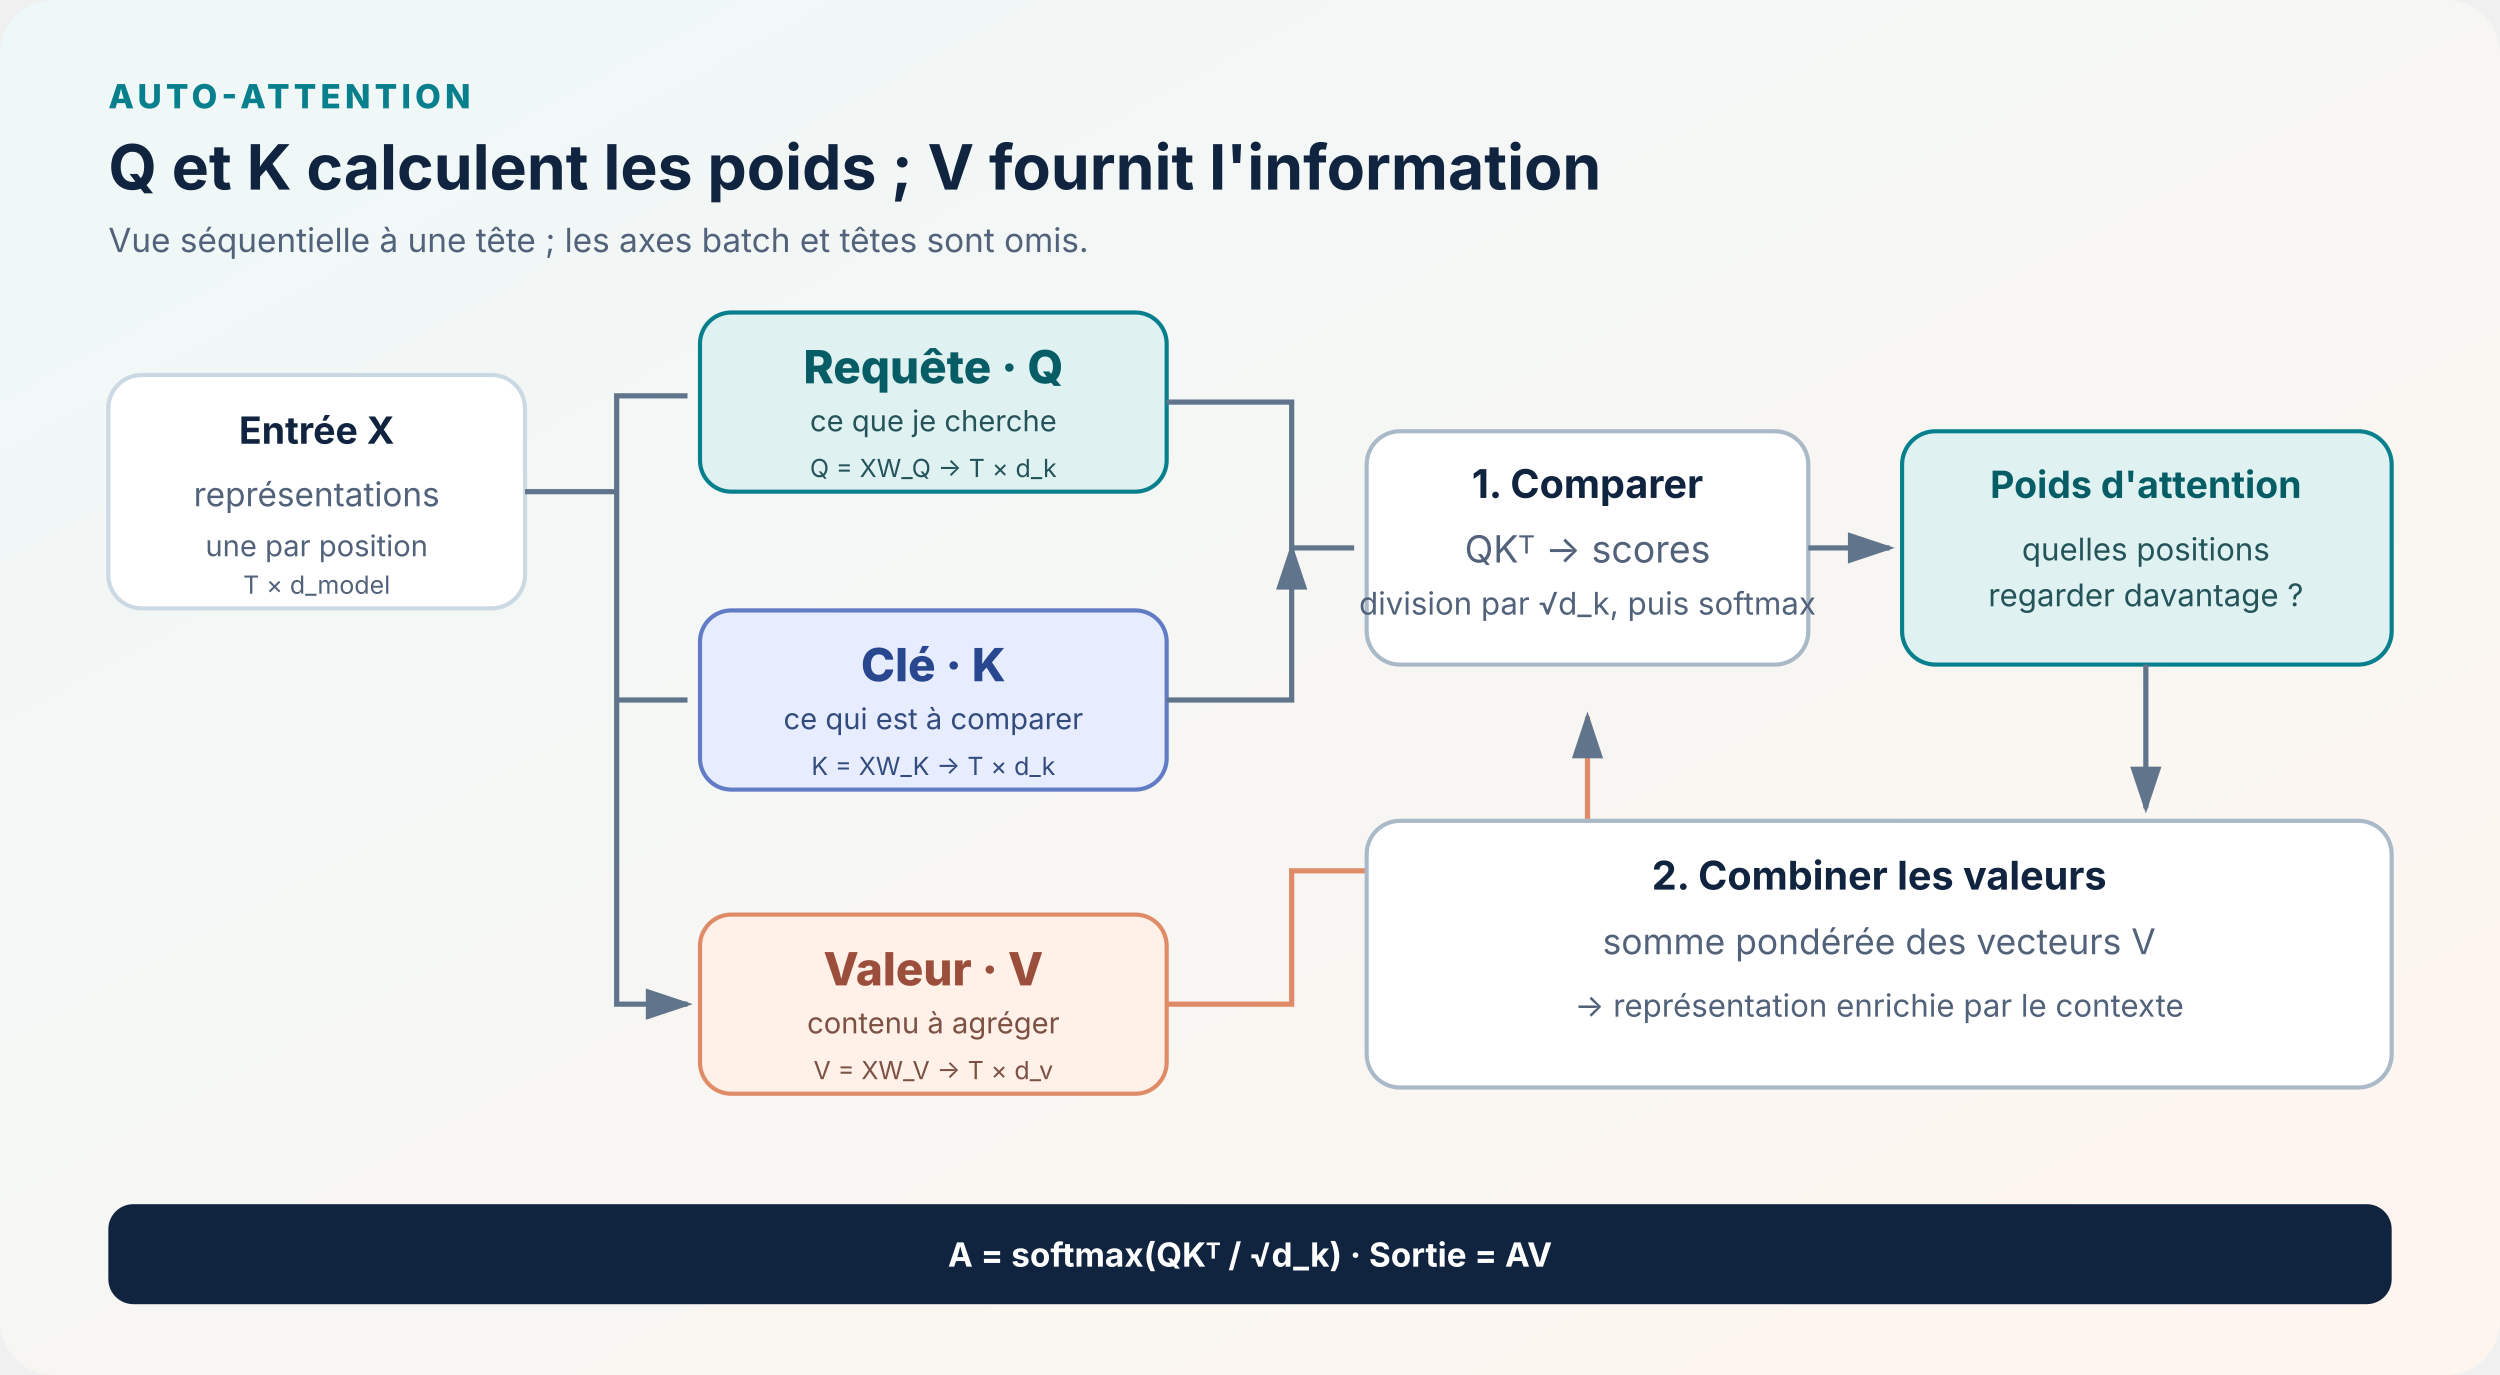
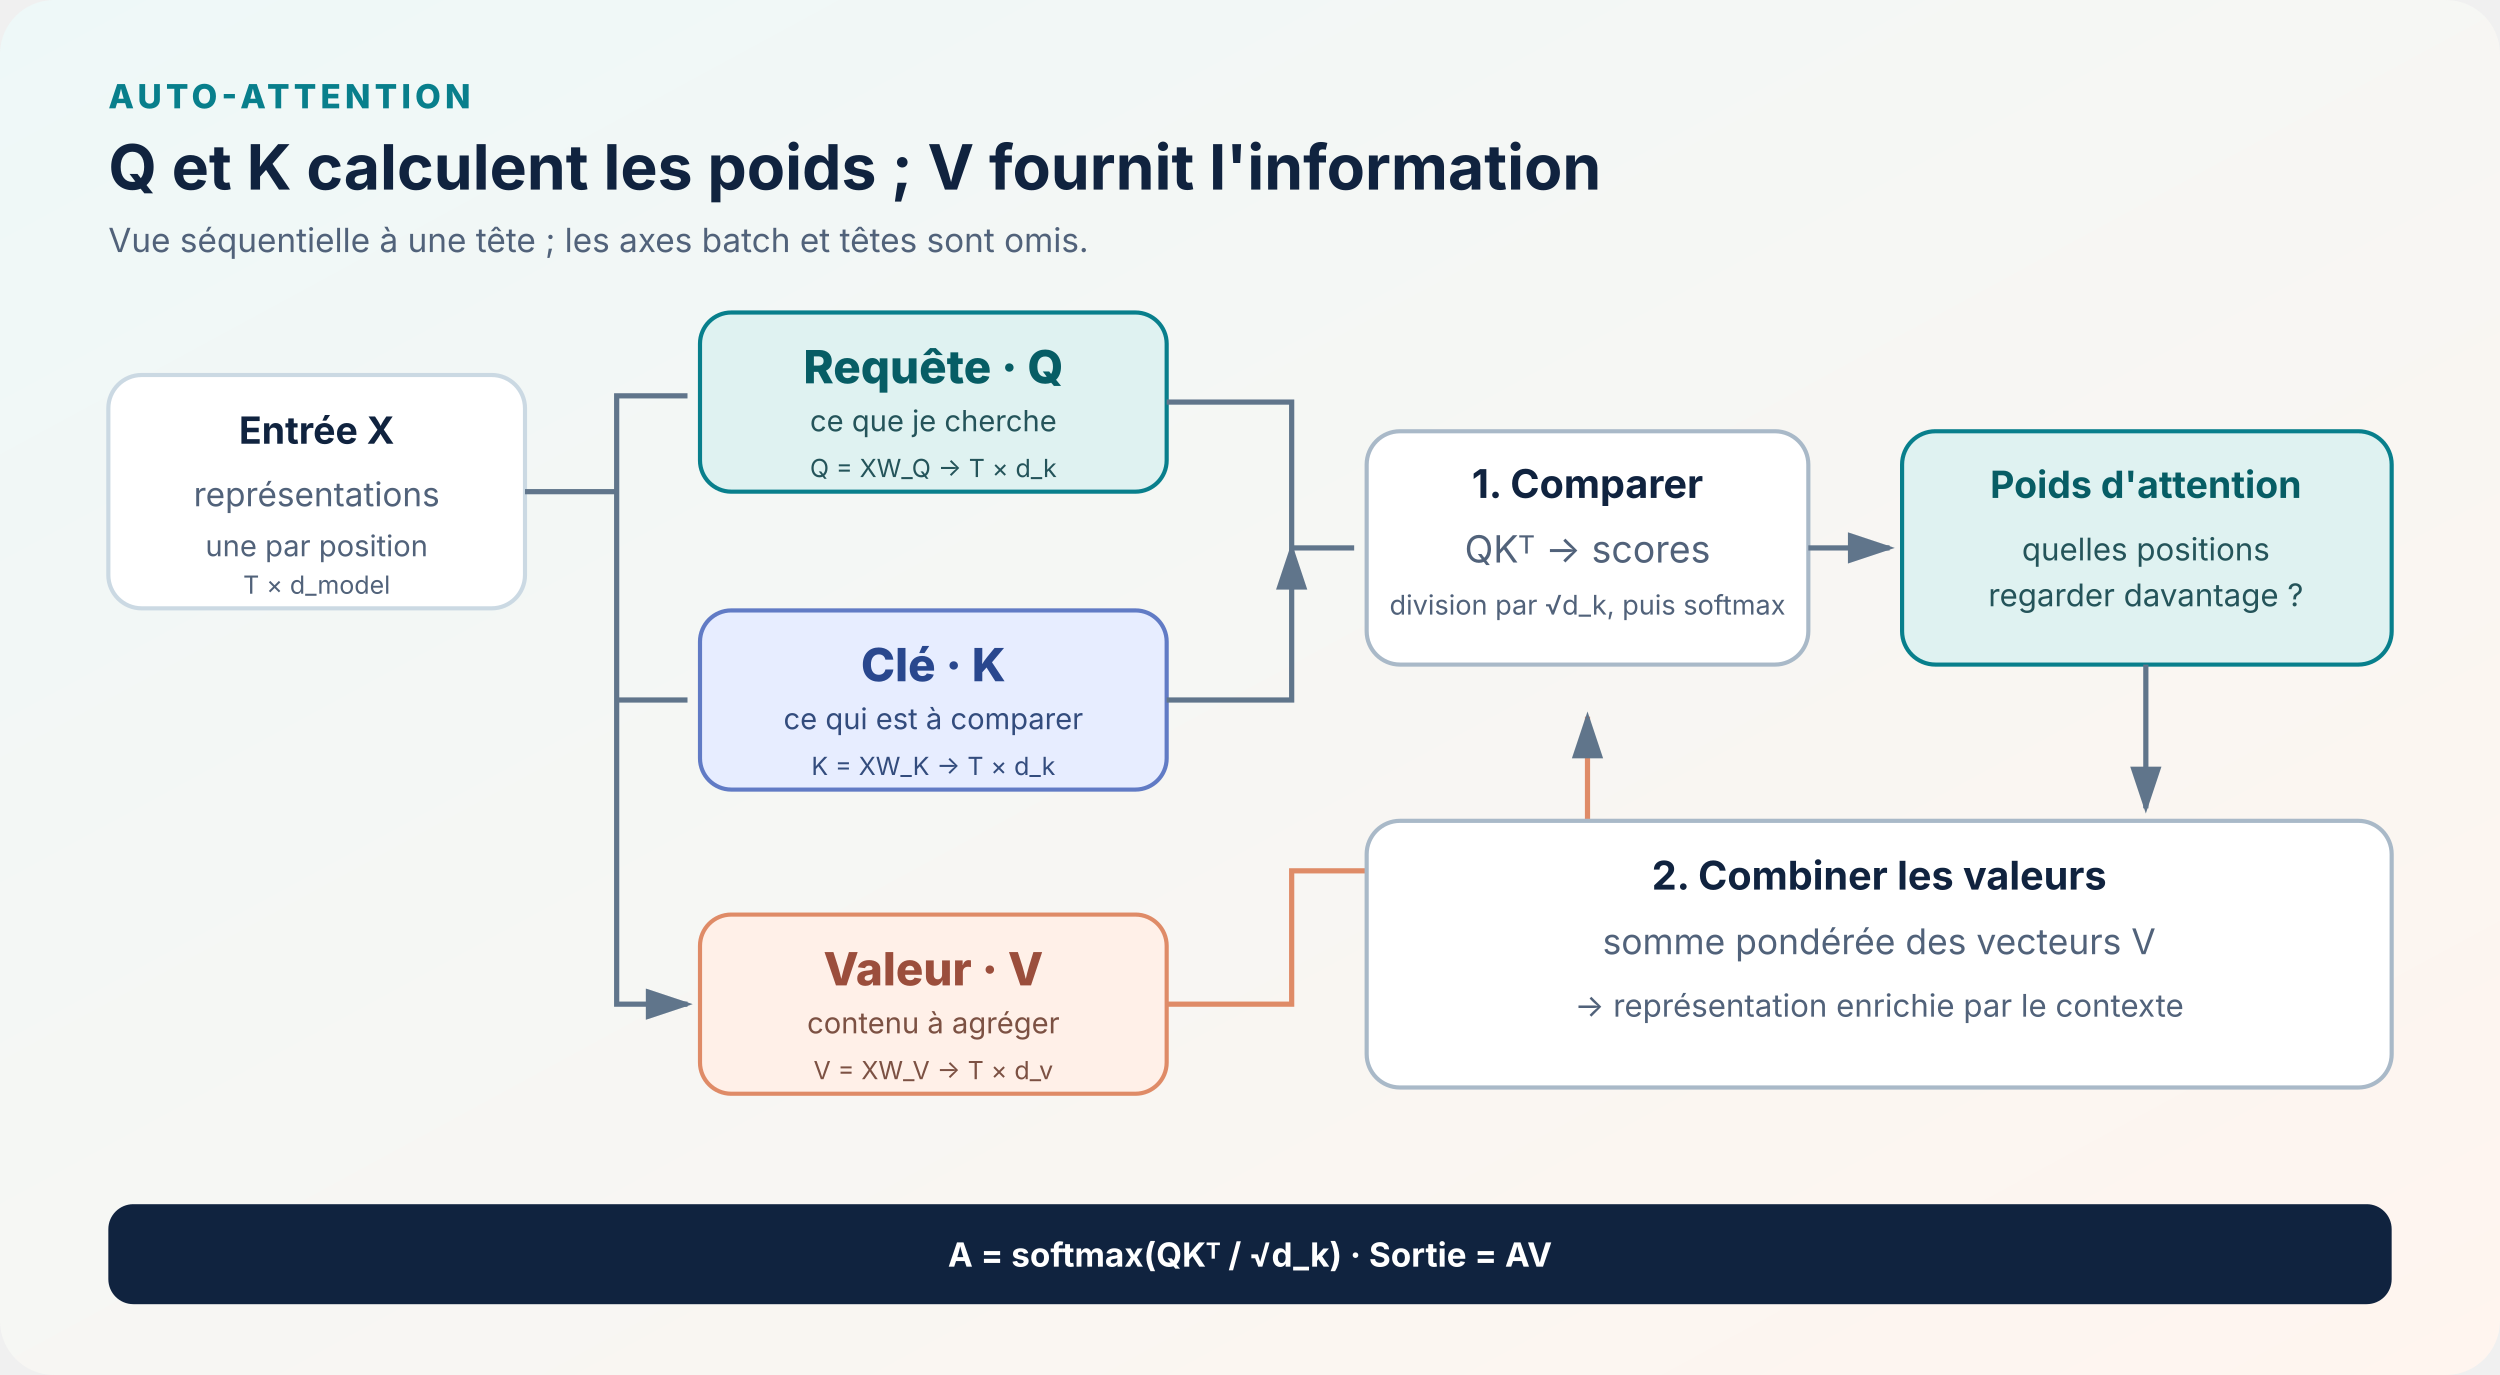
<svg xmlns="http://www.w3.org/2000/svg" width="1200" height="660" viewBox="0 0 1200 660" role="img" aria-labelledby="title desc">
  <defs>
    <linearGradient id="bg" x1="0" y1="0" x2="1" y2="1">
      <stop stop-color="#eef8f8" />
      <stop offset="1" stop-color="#fff5ef" />
    </linearGradient>
    <marker id="arrow" markerWidth="10" markerHeight="10" refX="8" refY="3" orient="auto">
      <path d="M0,0 L0,6 L9,3 z" fill="#60758b" />
    </marker>
  </defs>
  <rect width="1200" height="660" rx="26" fill="url(#bg)" />
  <text x="52" y="52" font-family="Inter,Arial,sans-serif" font-size="16" font-weight="800" letter-spacing="2" fill="#087f8c">AUTO-ATTENTION</text>
  <text x="52" y="91" font-family="Inter,Arial,sans-serif" font-size="30" font-weight="750" fill="#10233f">Q et K calculent les poids ; V fournit l'information</text>
  <text x="52" y="121" font-family="Inter,Arial,sans-serif" font-size="16" fill="#51627a">Vue séquentielle à une tête ; les axes batch et têtes sont omis.</text>
  <rect x="52" y="180" width="200" height="112" rx="16" fill="#fff" stroke="#cbd9e3" stroke-width="2" />
  <text x="152" y="213" text-anchor="middle" font-family="Inter,Arial,sans-serif" font-size="18" font-weight="750" fill="#10233f">Entrée X</text>
  <text x="152" y="243" text-anchor="middle" font-family="Inter,Arial,sans-serif" font-size="16" fill="#51627a">représentations</text>
  <text x="152" y="267" text-anchor="middle" font-family="Inter,Arial,sans-serif" font-size="14" fill="#51627a">une par position</text>
  <text x="152" y="285" text-anchor="middle" font-family="Inter,Arial,sans-serif" font-size="12" fill="#51627a">T × d_model</text>
  <path d="M252 236 H296 V190 H330 M296 236 V336 H330 M296 236 V482 H330" fill="none" stroke="#60758b" stroke-width="2.5" marker-end="url(#arrow)" />
  <rect x="336" y="150" width="224" height="86" rx="15" fill="#dff2f1" stroke="#087f8c" stroke-width="2" />
  <text x="448" y="184" text-anchor="middle" font-family="Inter,Arial,sans-serif" font-size="22" font-weight="800" fill="#075d65">Requête · Q</text>
  <text x="448" y="207" text-anchor="middle" font-family="Inter,Arial,sans-serif" font-size="14" fill="#24545a">ce que je cherche</text>
  <text x="448" y="229" text-anchor="middle" font-family="Inter,Arial,sans-serif" font-size="12" fill="#24545a">Q = XW_Q → T × d_k</text>
  <rect x="336" y="293" width="224" height="86" rx="15" fill="#e7edff" stroke="#617bc5" stroke-width="2" />
  <text x="448" y="327" text-anchor="middle" font-family="Inter,Arial,sans-serif" font-size="22" font-weight="800" fill="#29478e">Clé · K</text>
  <text x="448" y="350" text-anchor="middle" font-family="Inter,Arial,sans-serif" font-size="14" fill="#334c7d">ce qui est à comparer</text>
  <text x="448" y="372" text-anchor="middle" font-family="Inter,Arial,sans-serif" font-size="12" fill="#334c7d">K = XW_K → T × d_k</text>
  <rect x="336" y="439" width="224" height="86" rx="15" fill="#fff0e8" stroke="#df8b67" stroke-width="2" />
  <text x="448" y="473" text-anchor="middle" font-family="Inter,Arial,sans-serif" font-size="22" font-weight="800" fill="#9b4e3c">Valeur · V</text>
  <text x="448" y="496" text-anchor="middle" font-family="Inter,Arial,sans-serif" font-size="14" fill="#7c5143">contenu à agréger</text>
  <text x="448" y="518" text-anchor="middle" font-family="Inter,Arial,sans-serif" font-size="12" fill="#7c5143">V = XW_V → T × d_v</text>
  <path d="M560 193 H620 V263 H650 M560 336 H620 V263" fill="none" stroke="#60758b" stroke-width="2.5" marker-end="url(#arrow)" />
  <rect x="656" y="207" width="212" height="112" rx="16" fill="#fff" stroke="#a9b9c8" stroke-width="2" />
  <text x="762" y="239" text-anchor="middle" font-family="Inter,Arial,sans-serif" font-size="19" font-weight="750" fill="#10233f">1. Comparer</text>
  <text x="762" y="270" text-anchor="middle" font-family="Inter,Arial,sans-serif" font-size="18" fill="#51627a">QKᵀ → scores</text>
-   <text x="762" y="295" text-anchor="middle" font-family="Inter,Arial,sans-serif" font-size="15" fill="#51627a">division par √d_k, puis softmax</text>
+   <text x="762" y="295" text-anchor="middle" font-family="Inter,Arial,sans-serif" font-size="13" fill="#51627a">division par √d_k, puis softmax</text>
  <path d="M868 263 H907" fill="none" stroke="#60758b" stroke-width="2.5" marker-end="url(#arrow)" />
  <rect x="913" y="207" width="235" height="112" rx="16" fill="#dff2f1" stroke="#087f8c" stroke-width="2" />
  <text x="1030" y="239" text-anchor="middle" font-family="Inter,Arial,sans-serif" font-size="18" font-weight="750" fill="#075d65">Poids d'attention</text>
  <text x="1030" y="269" text-anchor="middle" font-family="Inter,Arial,sans-serif" font-size="15" fill="#24545a">quelles positions</text>
  <text x="1030" y="291" text-anchor="middle" font-family="Inter,Arial,sans-serif" font-size="15" fill="#24545a">regarder davantage ?</text>
  <path d="M560 482 H620 V418 H762 V344" fill="none" stroke="#df8b67" stroke-width="2.5" marker-end="url(#arrow)" />
  <path d="M1030 319 V388" fill="none" stroke="#60758b" stroke-width="2.5" marker-end="url(#arrow)" />
  <rect x="656" y="394" width="492" height="128" rx="16" fill="#fff" stroke="#a9b9c8" stroke-width="2" />
  <text x="902" y="427" text-anchor="middle" font-family="Inter,Arial,sans-serif" font-size="19" font-weight="750" fill="#10233f">2. Combiner les valeurs</text>
  <text x="902" y="458" text-anchor="middle" font-family="Inter,Arial,sans-serif" font-size="17" fill="#51627a">somme pondérée des vecteurs V</text>
  <text x="902" y="488" text-anchor="middle" font-family="Inter,Arial,sans-serif" font-size="15" fill="#51627a">→ représentation enrichie par le contexte</text>
  <rect x="52" y="578" width="1096" height="48" rx="12" fill="#10233f" />
  <text x="600" y="608" text-anchor="middle" font-family="Inter,Arial,sans-serif" font-size="16" font-weight="650" fill="#fff">A = softmax(QKᵀ / √d_k) · Sortie = AV</text>
</svg>
